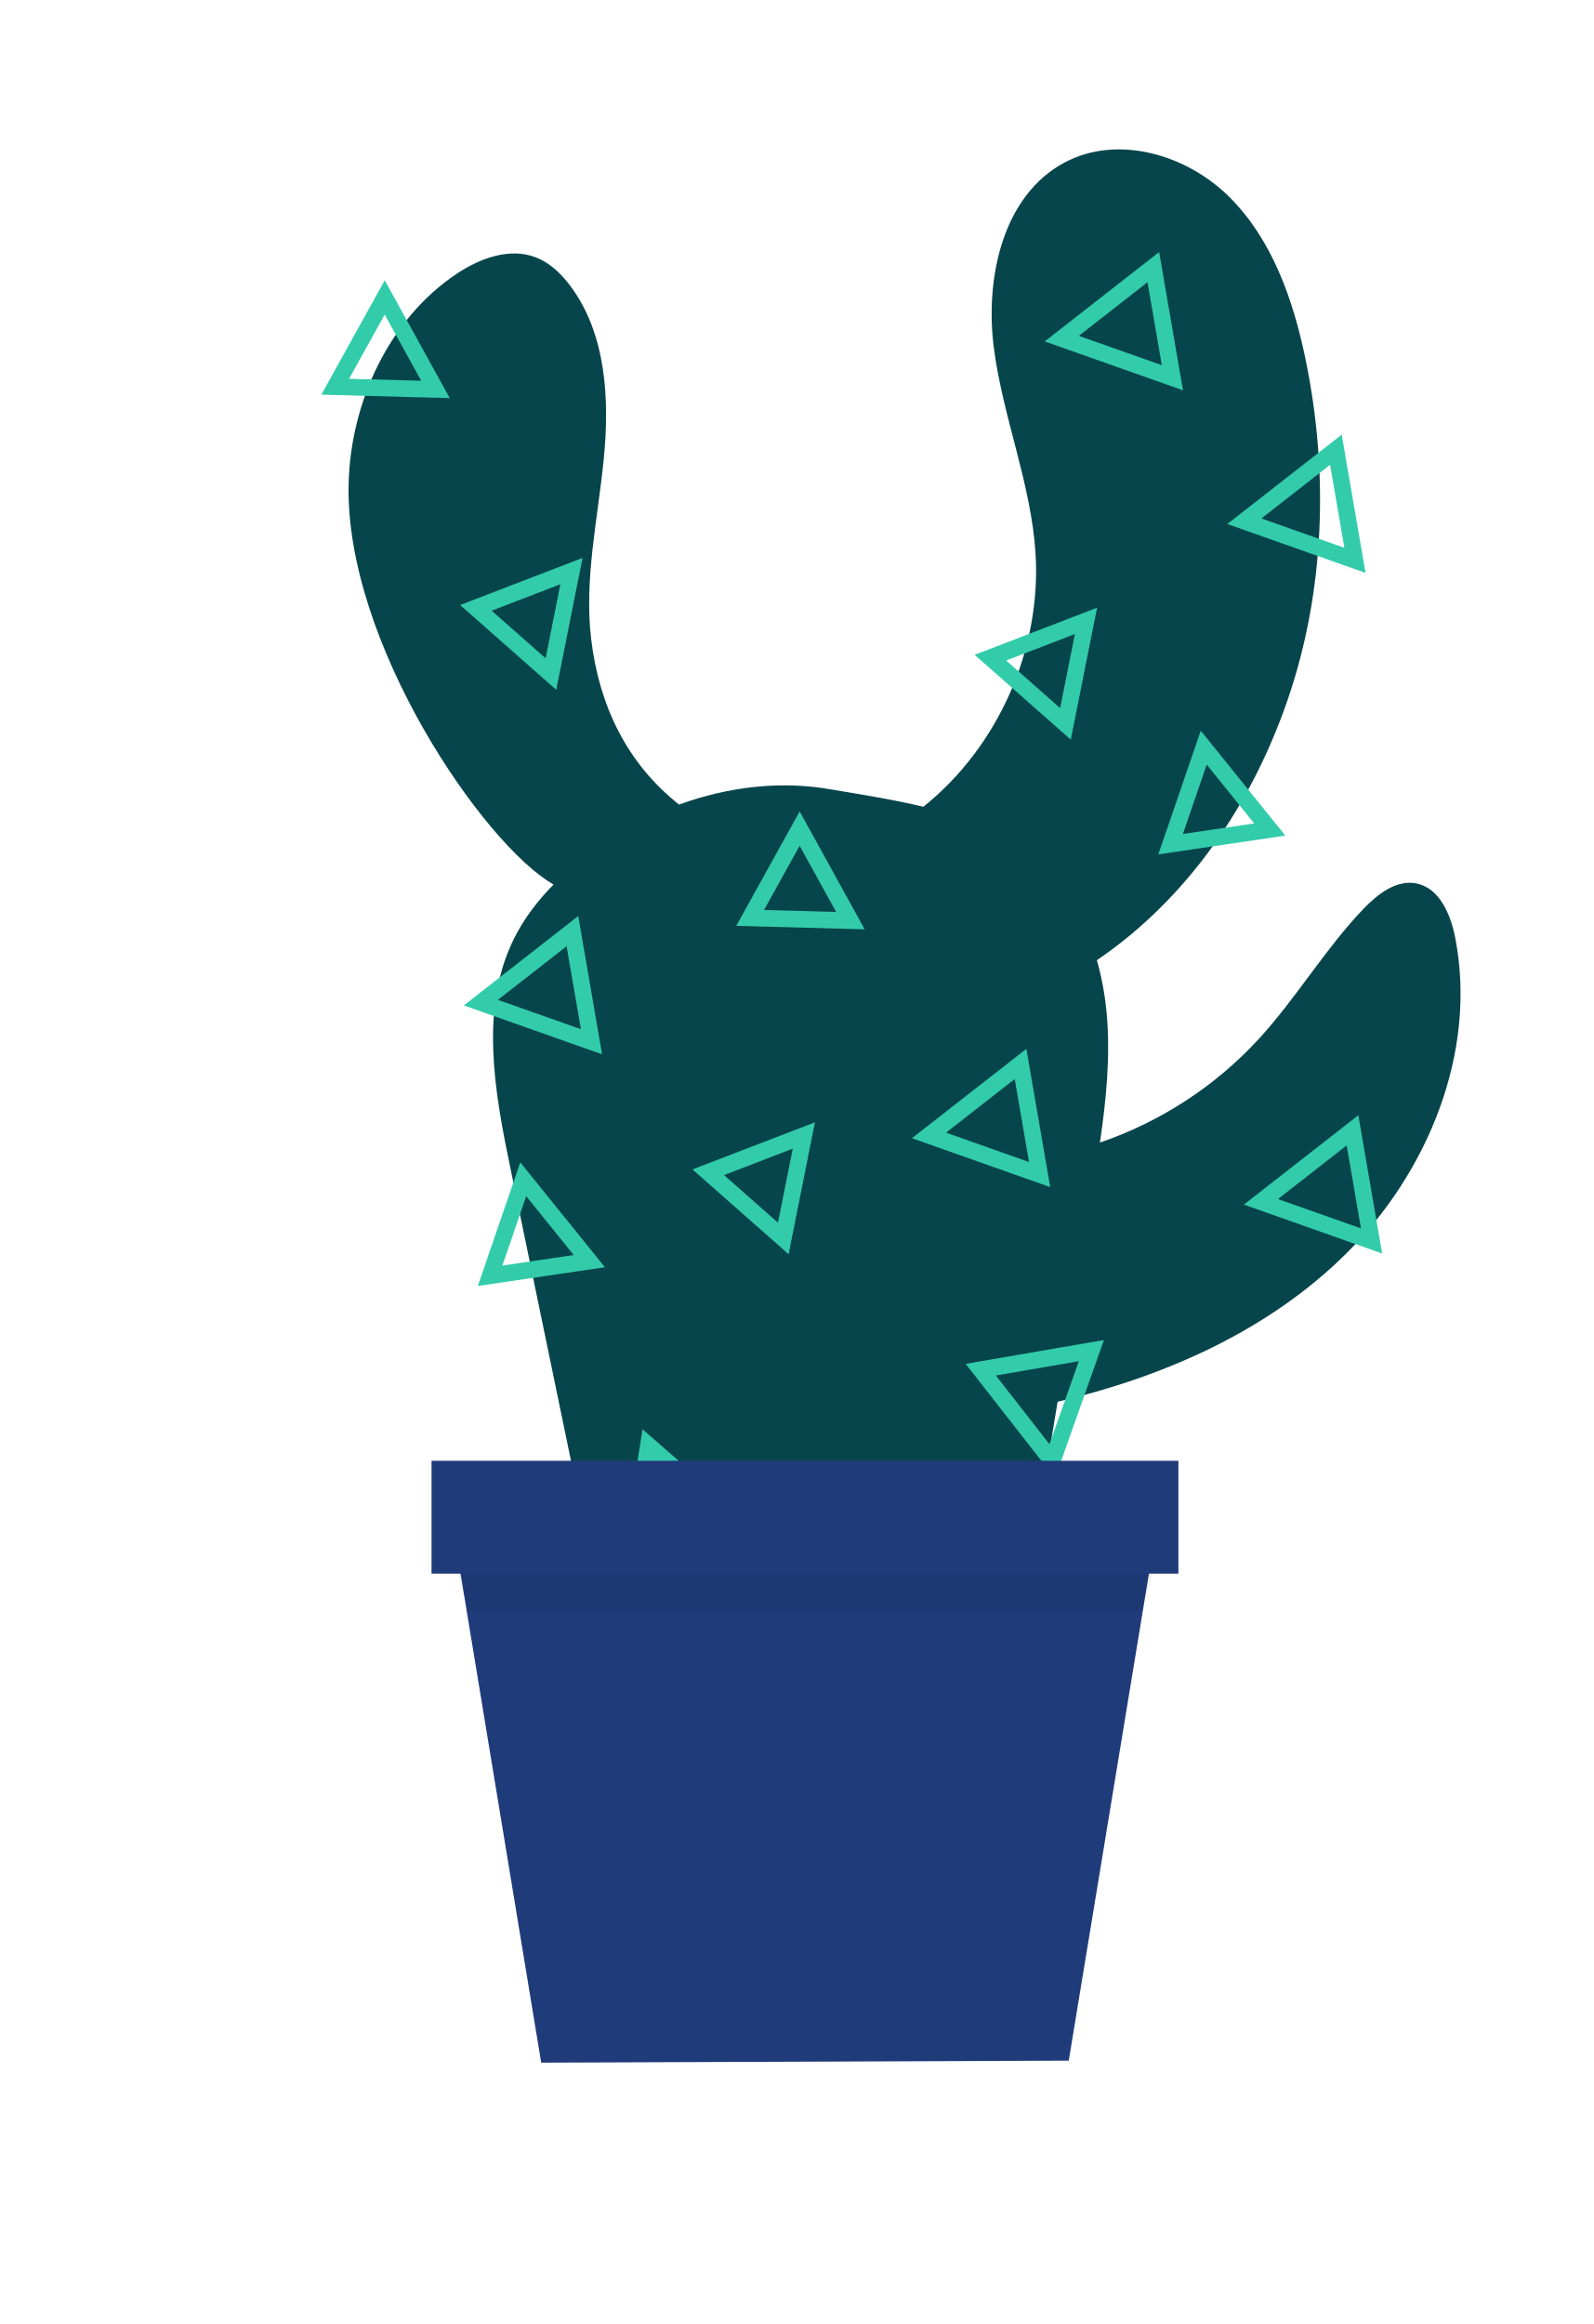
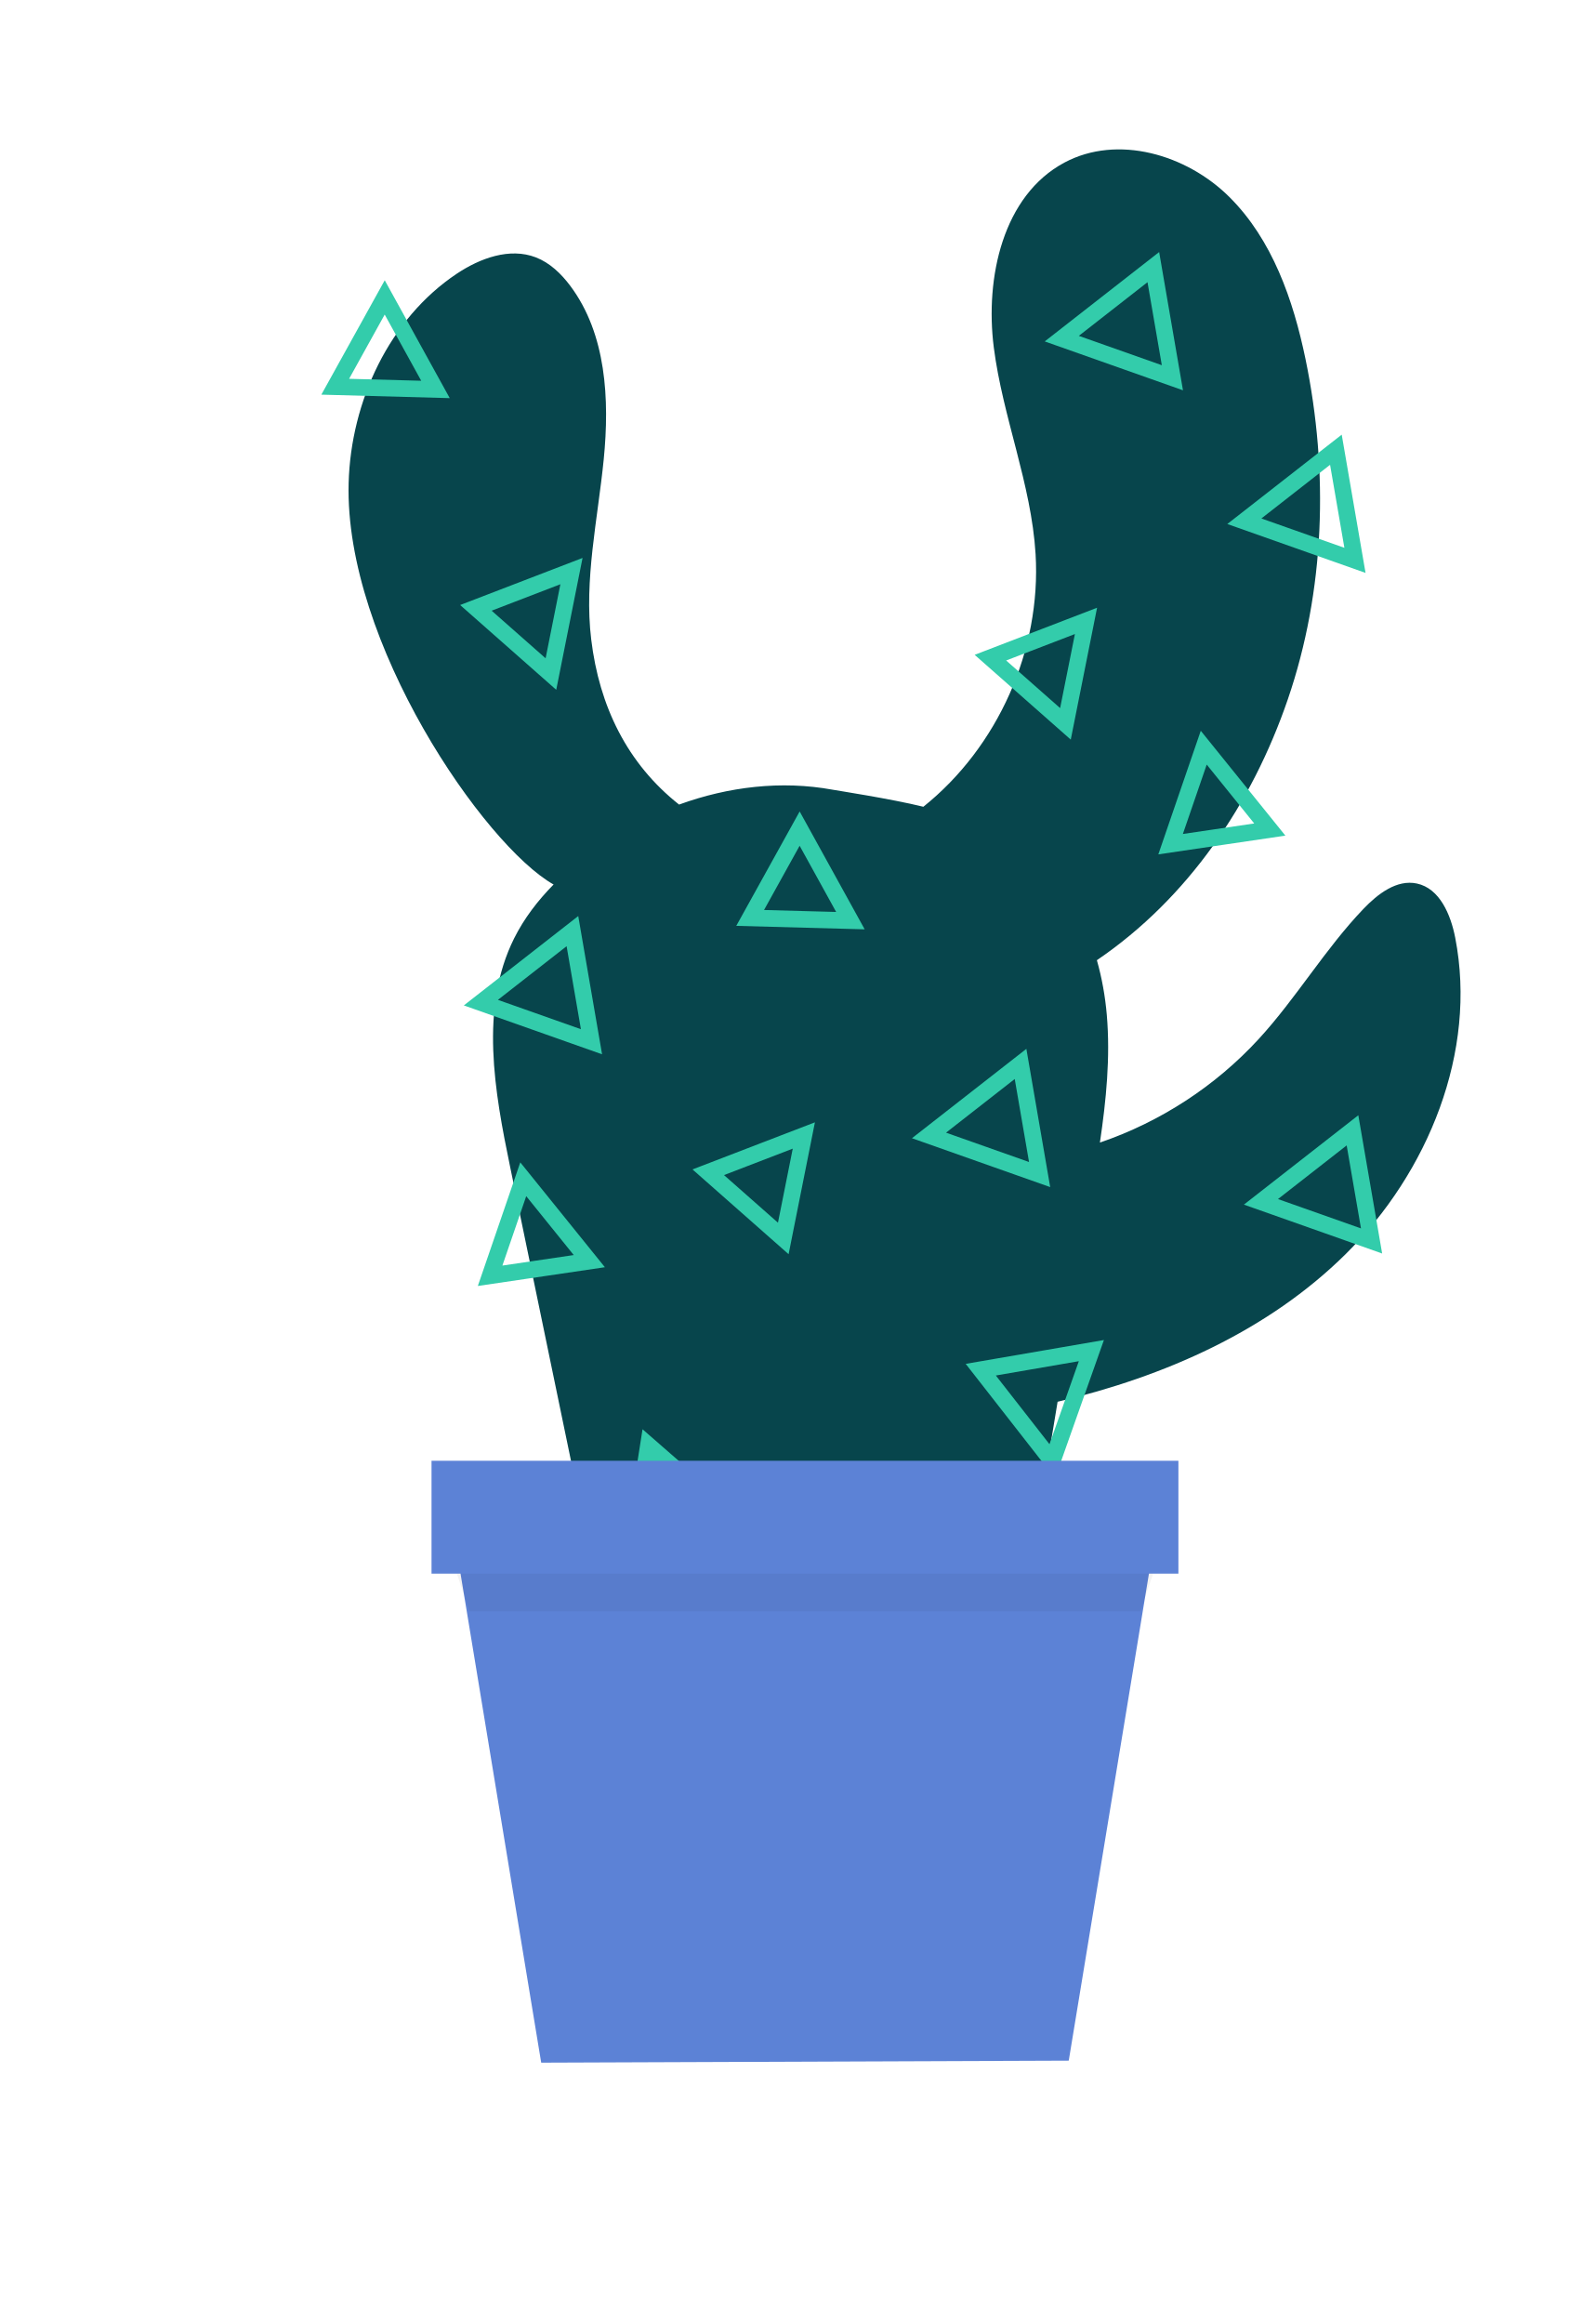
<svg xmlns="http://www.w3.org/2000/svg" width="96" height="140" viewBox="0 0 96 140">
  <g fill="none" fill-rule="evenodd">
    <path fill="#07454C" d="M87.679,56.492 C87.408,55.097 86.744,53.519 85.37,53.225 C84.158,52.964 83.013,53.849 82.15,54.75 C79.833,57.171 78.111,60.116 75.843,62.586 C73.233,65.428 69.908,67.591 66.271,68.828 C66.648,66.272 66.907,63.699 66.685,61.131 C66.59,60.026 66.393,58.917 66.088,57.844 C71.561,54.124 75.431,48.438 77.595,42.12 C79.834,35.58 80.06,28.411 78.659,21.636 C77.918,18.056 76.652,14.435 74.072,11.868 C71.494,9.303 67.34,8.086 64.14,9.79 C60.428,11.769 59.34,16.723 59.877,20.93 C60.415,25.137 62.138,29.146 62.395,33.38 C62.742,39.153 60.114,45.017 55.633,48.6 C53.693,48.121 50.353,47.609 50.159,47.571 C47.086,47.009 43.886,47.387 40.915,48.468 C37.794,46.003 36.106,42.548 35.621,38.52 C35.185,34.913 36.015,31.29 36.375,27.673 C36.733,24.056 36.531,20.123 34.363,17.224 C33.816,16.491 33.131,15.831 32.282,15.503 C30.707,14.897 28.924,15.553 27.518,16.491 C23.458,19.201 21.143,24.175 21.006,29.09 C20.741,38.693 29.18,50.928 33.354,53.284 C32.408,54.245 31.577,55.323 30.975,56.531 C28.887,60.723 29.791,65.736 30.743,70.33 C32.69,79.733 34.638,89.138 36.586,98.542 L61.325,99 C62.122,94.098 62.922,89.272 63.721,84.443 C70.136,82.931 76.388,80.19 81.084,75.541 C86.038,70.636 89.019,63.371 87.679,56.492" />
    <path stroke="#33CCAB" d="M28.471,72.997 L34.732,72.016 L32.507,77.633 L28.471,72.997 Z" transform="rotate(60 31.693 74.665)" />
    <path stroke="#33CCAB" d="M69.471,46.997 L75.732,46.016 L73.507,51.633 L69.471,46.997 Z" transform="rotate(60 72.693 48.665)" />
    <path stroke="#33CCAB" d="M44.489,51.843 L50.745,50.865 L48.525,56.485 L44.489,51.843 Z" transform="rotate(70 47.71 53.515)" />
    <path stroke="#33CCAB" d="M19.489,19.843 L25.745,18.865 L23.525,24.485 L19.489,19.843 Z" transform="rotate(70 22.71 21.515)" />
    <path stroke="#33CCAB" d="M42.525,69.167 L48.777,68.209 L46.576,73.821 L42.525,69.167 Z" transform="rotate(110 45.746 70.853)" />
    <path stroke="#33CCAB" d="M59.525,38.167 L65.777,37.209 L63.576,42.821 L59.525,38.167 Z" transform="rotate(110 62.746 39.853)" />
    <path stroke="#33CCAB" d="M28.525,35.167 L34.777,34.209 L32.576,39.821 L28.525,35.167 Z" transform="rotate(110 31.746 36.853)" />
    <path stroke="#33CCAB" d="M36.639,88.948 L42.905,87.966 L40.677,93.579 L36.639,88.948 Z" transform="rotate(50 39.864 90.614)" />
    <path stroke="#33CCAB" d="M59.092,82.511 L65.756,81.362 L63.4,88.027 L59.092,82.511 Z" />
    <path stroke="#33CCAB" d="M56.092,65.511 L62.756,64.362 L60.4,71.027 L56.092,65.511 Z" transform="rotate(90 59.5 67.5)" />
    <path stroke="#33CCAB" d="M64.092,17.511 L70.756,16.362 L68.4,23.027 L64.092,17.511 Z" transform="rotate(90 67.5 19.5)" />
    <path stroke="#33CCAB" d="M76.092,69.511 L82.756,68.362 L80.4,75.027 L76.092,69.511 Z" transform="rotate(90 79.5 71.5)" />
    <path stroke="#33CCAB" d="M75.092,28.511 L81.756,27.362 L79.4,34.027 L75.092,28.511 Z" transform="rotate(90 78.5 30.5)" />
    <path stroke="#33CCAB" d="M29.092,57.511 L35.756,56.362 L33.4,63.027 L29.092,57.511 Z" transform="rotate(90 32.5 59.5)" />
    <path stroke="#33CCAB" d="M52.092,93.511 L58.756,92.362 L56.4,99.027 L52.092,93.511 Z" transform="rotate(90 55.5 95.5)" />
    <g transform="translate(26 88)">
-       <path fill="#1F3B7A" d="M45,0 L45,6.798 L43.225,6.798 L38.393,36.135 C27.798,36.175 17.202,36.217 6.608,36.257 L1.748,6.798 L0,6.798 L0,0 L45,0 Z" />
+       <path fill="#5C82D6" d="M45,0 L45,6.798 L43.225,6.798 L38.393,36.135 C27.798,36.175 17.202,36.217 6.608,36.257 L1.748,6.798 L0,6.798 L0,0 L45,0 Z" />
      <polygon fill="#000" fill-opacity=".05" points="2.288 9.064 42.712 9.064 43.475 6.798 1.525 6.798" />
    </g>
  </g>
</svg>
